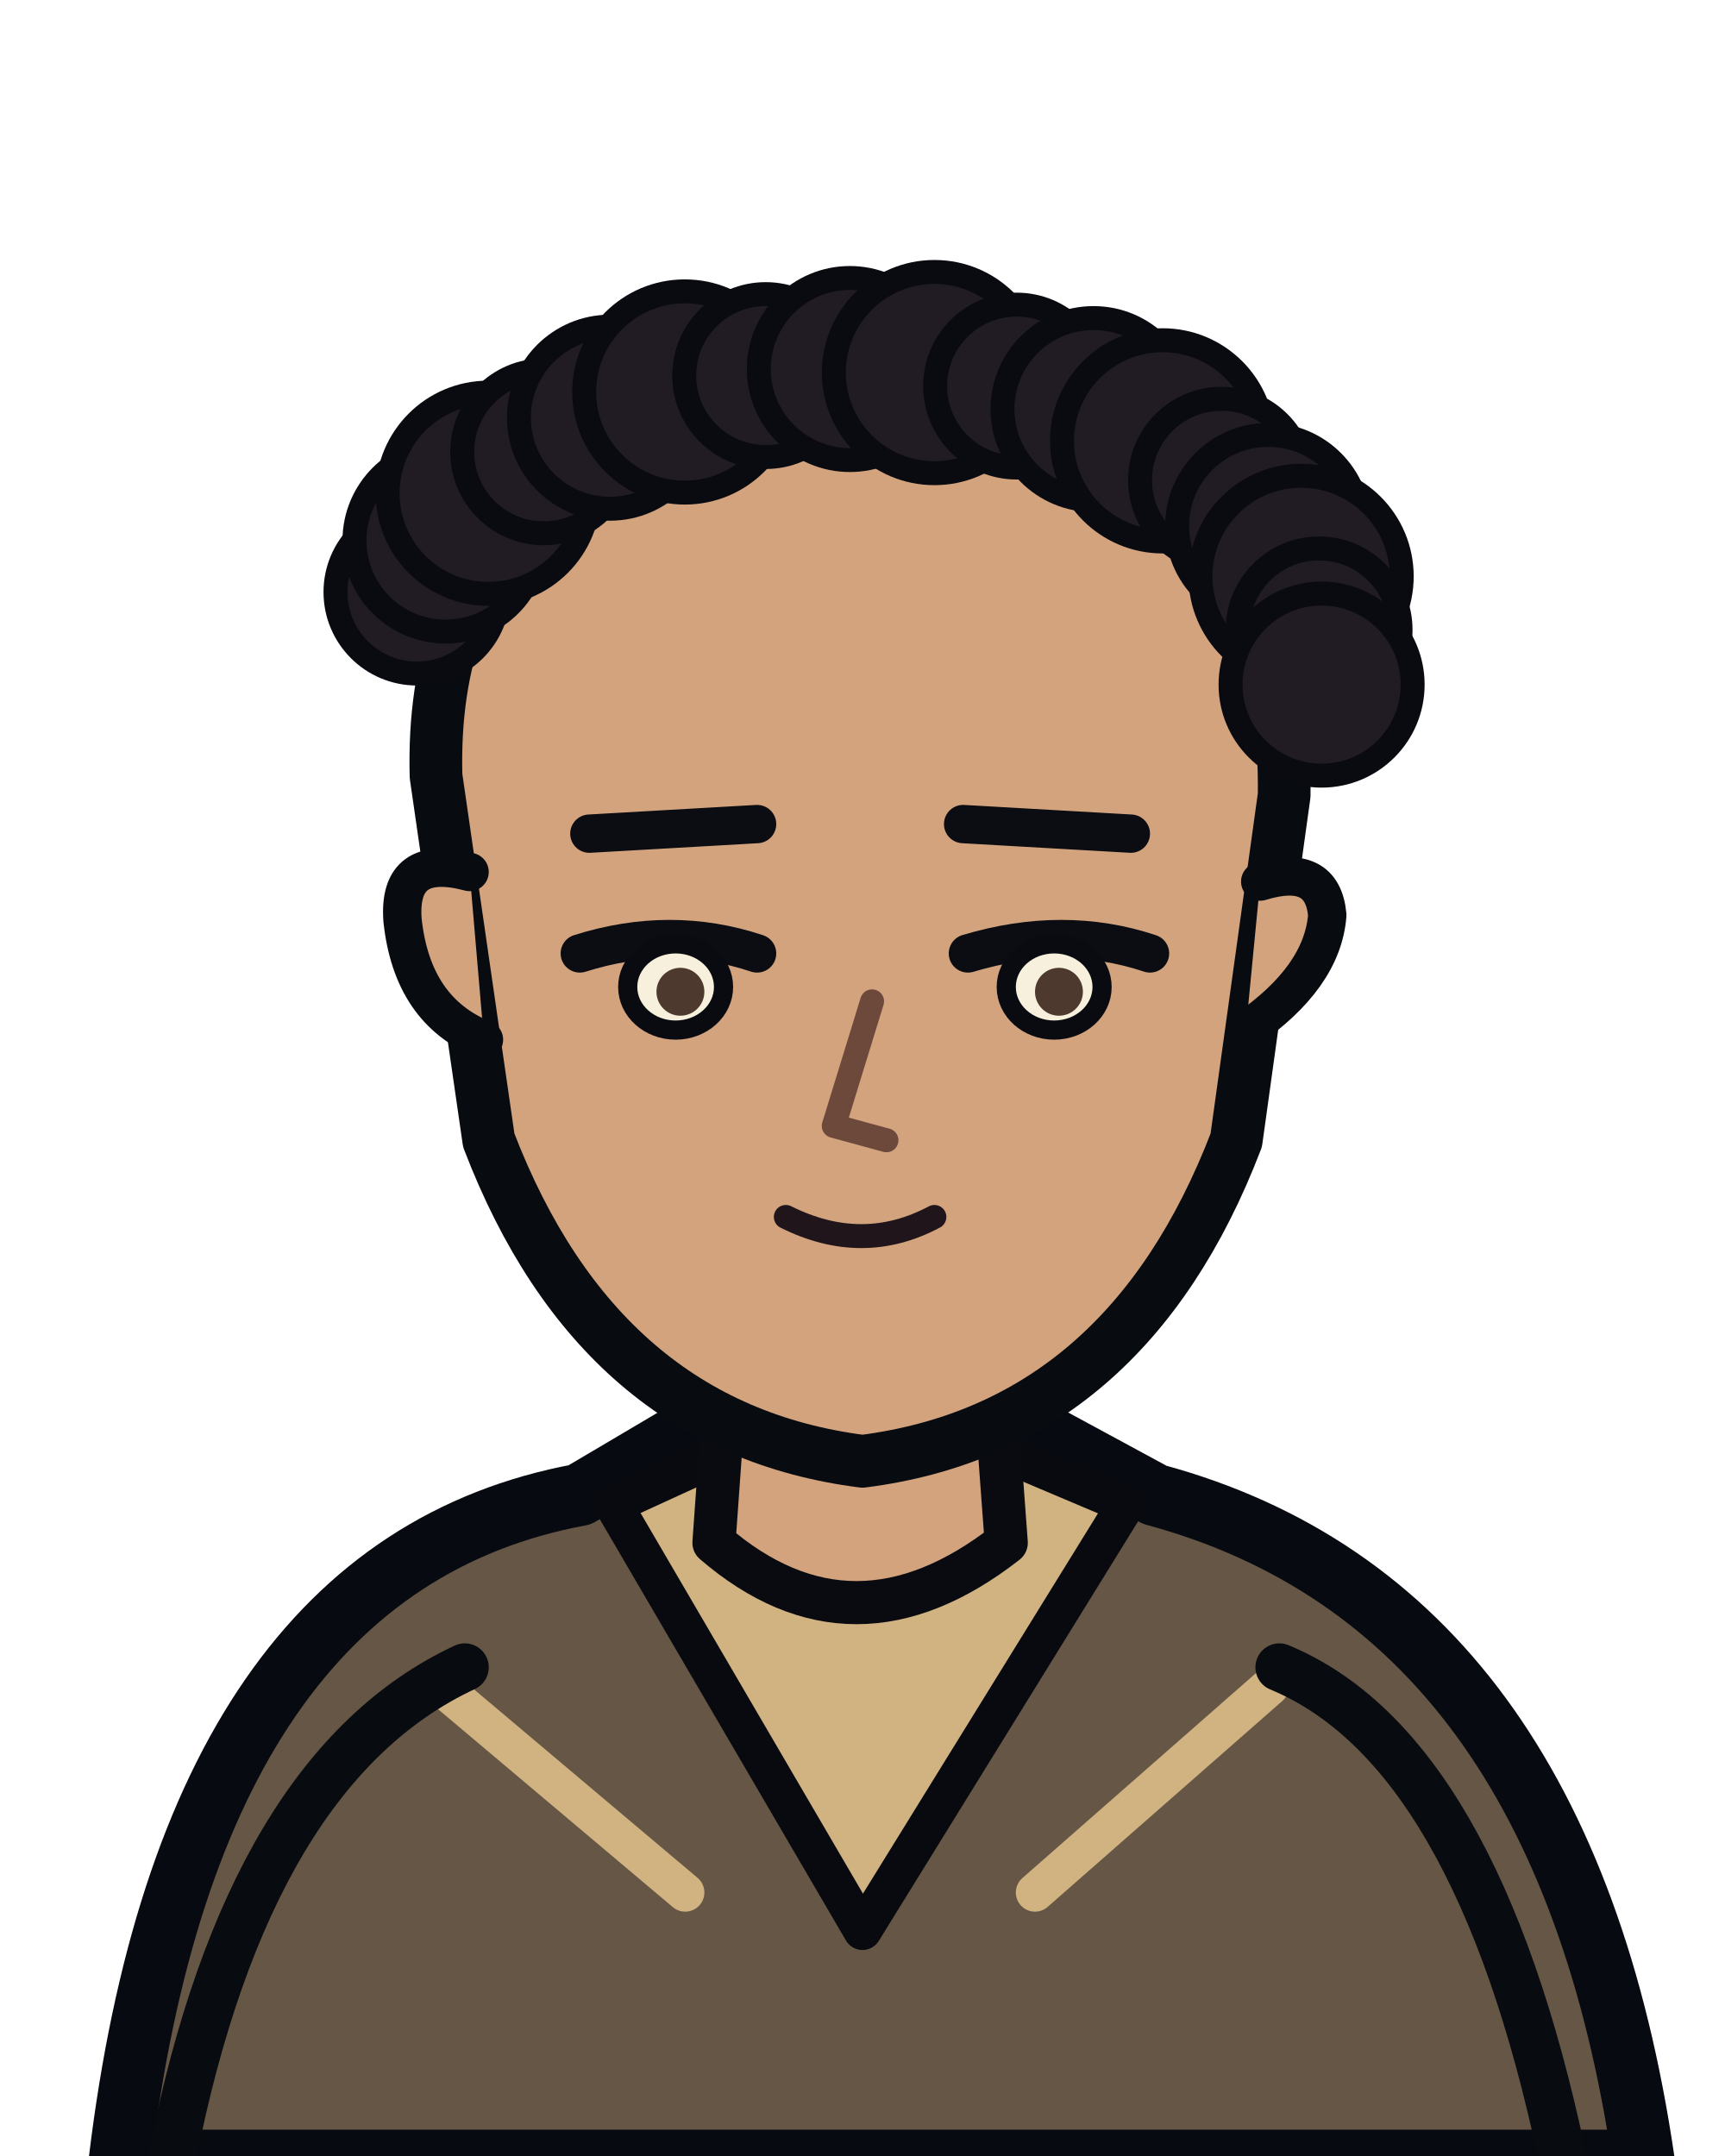
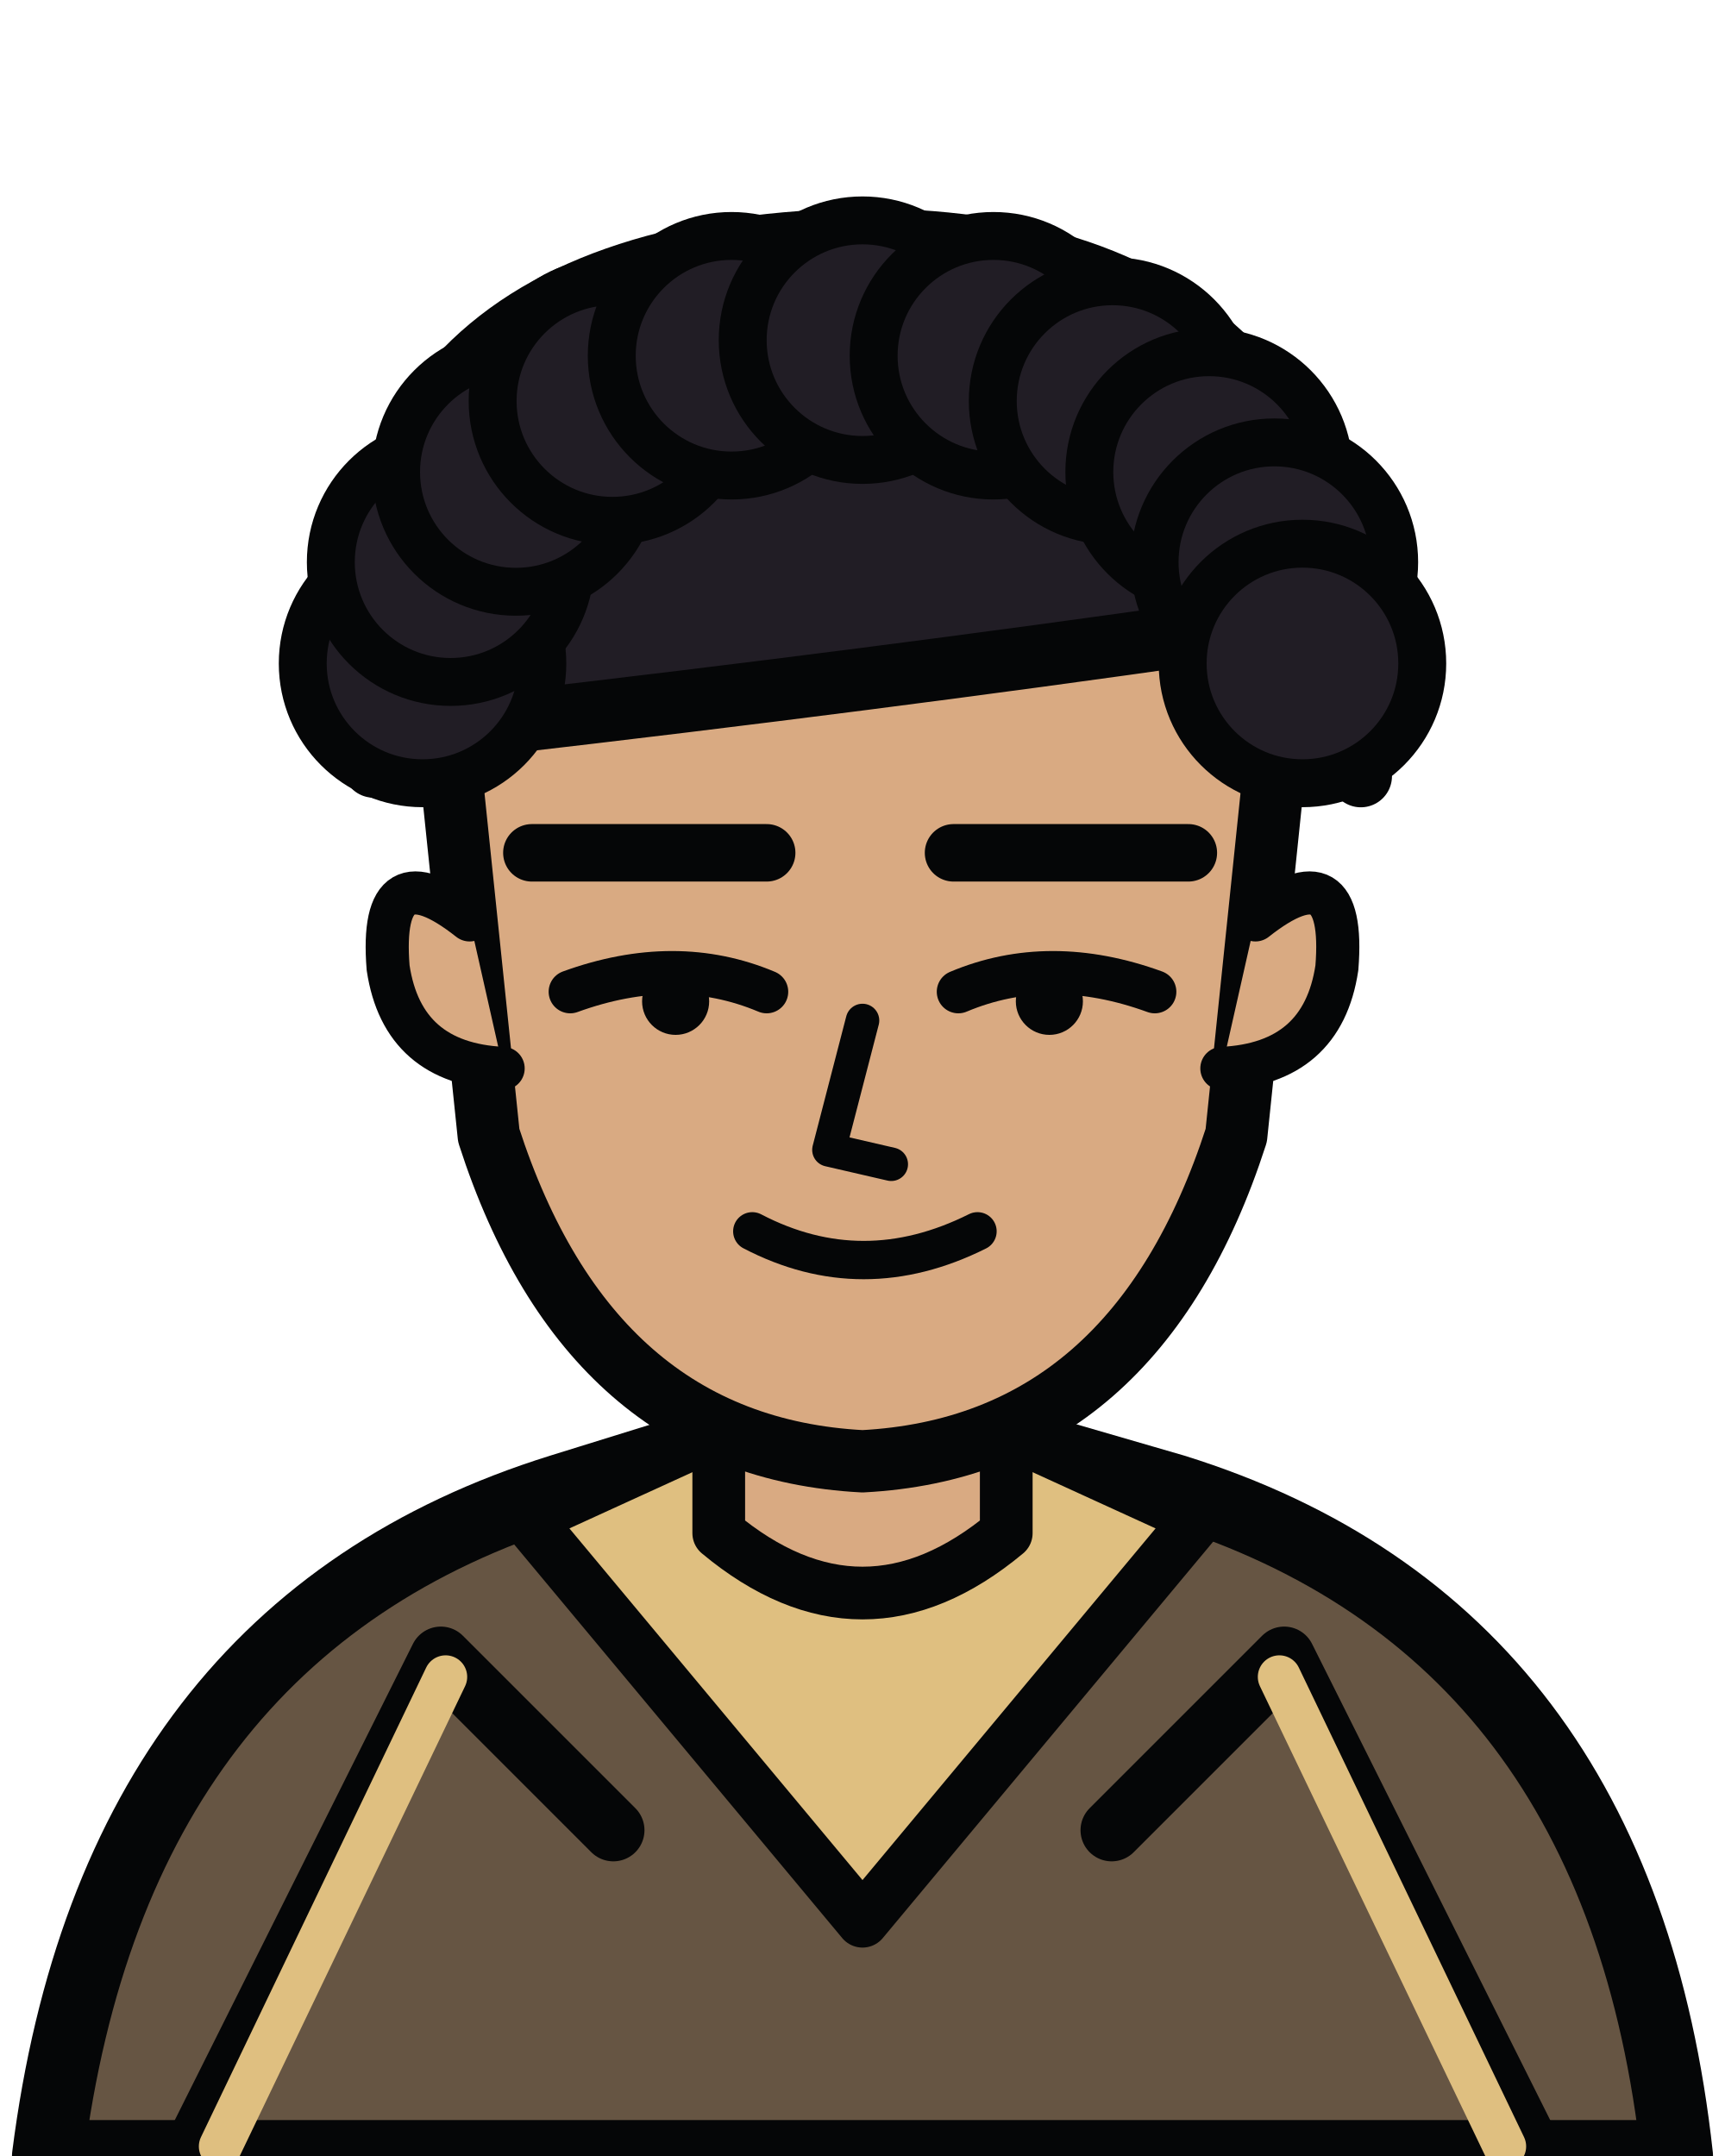
- <svg xmlns="http://www.w3.org/2000/svg" width="360" height="450" viewBox="0 0 360 450" role="img" aria-label="harun neutral portrait">
-   <defs>
-     <clipPath id="frame">
-       <rect width="360" height="450" />
-     </clipPath>
-   </defs>
-   <g clip-path="url(#frame)" stroke-linejoin="round" stroke-linecap="round">
-     <path d="M25 451Q40 327 121 312L143 299H217L241 312Q326 335 343 451Z" fill="#665646" stroke="#070a10" stroke-width="13" />
-     <path d="M128 314L180 403L235 314L209 303H152Z" fill="#d1b382" stroke="#080a10" stroke-width="8" />
-     <path d="M153 266L149 322Q178 347 210 322L206 268Z" fill="#d3a37e" stroke="#090b11" stroke-width="9" />
-     <path d="M91 162Q89 89 180 80Q269 87 268 166L258 238Q235 298 180 305Q125 298 102 238Z" fill="#d3a37e" stroke="#080b10" stroke-width="11" />
-     <path d="M101 217Q86 211 84 192Q83 178 98 182M260 215Q276 204 277 191Q276 180 263 184" fill="#d3a37e" stroke="#080b10" stroke-width="8" />
-     <circle cx="87.016" cy="123.581" r="17" fill="#211c23" stroke="#090b11" stroke-width="5" />
-     <circle cx="92.977" cy="112.822" r="19" fill="#211c23" stroke="#090b11" stroke-width="5" />
-     <circle cx="101.894" cy="102.952" r="21" fill="#211c23" stroke="#090b11" stroke-width="5" />
-     <circle cx="113.464" cy="94.307" r="17" fill="#211c23" stroke="#090b11" stroke-width="5" />
-     <circle cx="127.294" cy="87.18" r="19" fill="#211c23" stroke="#090b11" stroke-width="5" />
-     <circle cx="142.914" cy="81.813" r="21" fill="#211c23" stroke="#090b11" stroke-width="5" />
-     <circle cx="159.795" cy="78.389" r="17" fill="#211c23" stroke="#090b11" stroke-width="5" />
-     <circle cx="177.361" cy="77.023" r="19" fill="#211c23" stroke="#090b11" stroke-width="5" />
-     <circle cx="195.018" cy="77.763" r="21" fill="#211c23" stroke="#090b11" stroke-width="5" />
-     <circle cx="212.164" cy="80.583" r="17" fill="#211c23" stroke="#090b11" stroke-width="5" />
-     <circle cx="228.217" cy="85.388" r="19" fill="#211c23" stroke="#090b11" stroke-width="5" />
-     <circle cx="242.633" cy="92.013" r="21" fill="#211c23" stroke="#090b11" stroke-width="5" />
-     <circle cx="254.921" cy="100.235" r="17" fill="#211c23" stroke="#090b11" stroke-width="5" />
-     <circle cx="264.664" cy="109.773" r="19" fill="#211c23" stroke="#090b11" stroke-width="5" />
-     <circle cx="271.532" cy="120.305" r="21" fill="#211c23" stroke="#090b11" stroke-width="5" />
-     <circle cx="275.29" cy="131.471" r="17" fill="#211c23" stroke="#090b11" stroke-width="5" />
-     <circle cx="275.811" cy="142.893" r="19" fill="#211c23" stroke="#090b11" stroke-width="5" />
-     <path d="M123 174l35 -2 M201 172l35 2" fill="none" stroke="#0b0d12" stroke-width="8" />
-     <path d="M121 199Q140 193 158 199M202 199Q222 193 240 199" fill="none" stroke="#0b0d12" stroke-width="8" />
-     <ellipse cx="141" cy="206" rx="10" ry="9" fill="#f6f0dc" stroke="#090b11" stroke-width="4" />
-     <ellipse cx="220" cy="206" rx="10" ry="9" fill="#f6f0dc" stroke="#090b11" stroke-width="4" />
-     <circle cx="142" cy="207" r="5" fill="#4d392e" />
-     <circle cx="221" cy="207" r="5" fill="#4d392e" />
-     <path d="M182 209l-8 26l11 3" fill="none" stroke="#6d493c" stroke-width="5" />
-     <path d="M164 254q16 8 31 0" fill="none" stroke="#20151a" stroke-width="5" />
-     <path d="M92 352l51 43M265 352l-49 43" stroke="#d1b382" stroke-width="8" />
-     <path d="M36 450Q52 369 97 348M326 450Q308 365 267 348" fill="none" stroke="#080b10" stroke-width="10" />
+ <svg xmlns="http://www.w3.org/2000/svg" width="360" height="450" viewBox="0 0 360 450">
+   <g stroke-linejoin="round" stroke-linecap="round">
+     <path d="M10 450Q24 340 117 311L146 302H214L245 311Q338 340 350 450Z" fill="#665543" stroke="#050607" stroke-width="15" />
+     <path d="M110 317L180 401L250 317L215 301H145Z" fill="#dfbf80" stroke="#050607" stroke-width="11" />
+     <path d="M150 270V320Q180 345 210 320V270Z" fill="#d9aa82" stroke="#050607" stroke-width="11" />
+     <path d="M94 160Q92 82 180 81Q268 82 266 160L258 237Q237 302 180 305Q123 302 102 237Z" fill="#d9aa82" stroke="#050607" stroke-width="13" />
+     <path d="M98 192Q79 177 81 202Q84 222 105 223M262 192Q281 177 279 202Q276 222 255 223" fill="#d9aa82" stroke="#050607" stroke-width="9" />
+     <path d="M78 160Q63 53 178 50Q286 49 284 162L252 132Q182 142 104 151Z" fill="#211d25" stroke="#050607" stroke-width="13" />
+     <circle cx="88.182" cy="138.479" r="25" fill="#211d25" stroke="#050607" stroke-width="10" />
+     <circle cx="94.042" cy="117.338" r="25" fill="#211d25" stroke="#050607" stroke-width="10" />
+     <circle cx="107.661" cy="98.514" r="25" fill="#211d25" stroke="#050607" stroke-width="10" />
+     <circle cx="127.811" cy="83.706" r="25" fill="#211d25" stroke="#050607" stroke-width="10" />
+     <circle cx="152.672" cy="74.25" r="25" fill="#211d25" stroke="#050607" stroke-width="10" />
+     <circle cx="180" cy="71" r="25" fill="#211d25" stroke="#050607" stroke-width="10" />
+     <circle cx="207.328" cy="74.25" r="25" fill="#211d25" stroke="#050607" stroke-width="10" />
+     <circle cx="232.189" cy="83.706" r="25" fill="#211d25" stroke="#050607" stroke-width="10" />
+     <circle cx="252.339" cy="98.514" r="25" fill="#211d25" stroke="#050607" stroke-width="10" />
+     <circle cx="265.958" cy="117.338" r="25" fill="#211d25" stroke="#050607" stroke-width="10" />
+     <circle cx="271.818" cy="138.479" r="25" fill="#211d25" stroke="#050607" stroke-width="10" />
+     <path d="M111 178h49M199 178h49" stroke="#050607" stroke-width="12" fill="none" />
+     <path d="M119 207Q141 199 160 207M200 207Q219 199 241 207" stroke="#050607" stroke-width="9" fill="none" />
+     <circle cx="141" cy="209" r="7" fill="#050607" />
+     <circle cx="219" cy="209" r="7" fill="#050607" />
+     <path d="M180 213l-7 27l13 3" stroke="#050607" stroke-width="7" fill="none" />
+     <path d="M157 257q23 12 47 0" stroke="#050607" stroke-width="8" fill="none" />
+     <path d="M40 450L92 346L128 382M320 450L268 346L232 382" stroke="#050607" stroke-width="13" fill="none" />
+     <path d="M46 448L93 350M314 448L267 350" stroke="#dfbf80" stroke-width="9" />
  </g>
</svg>
